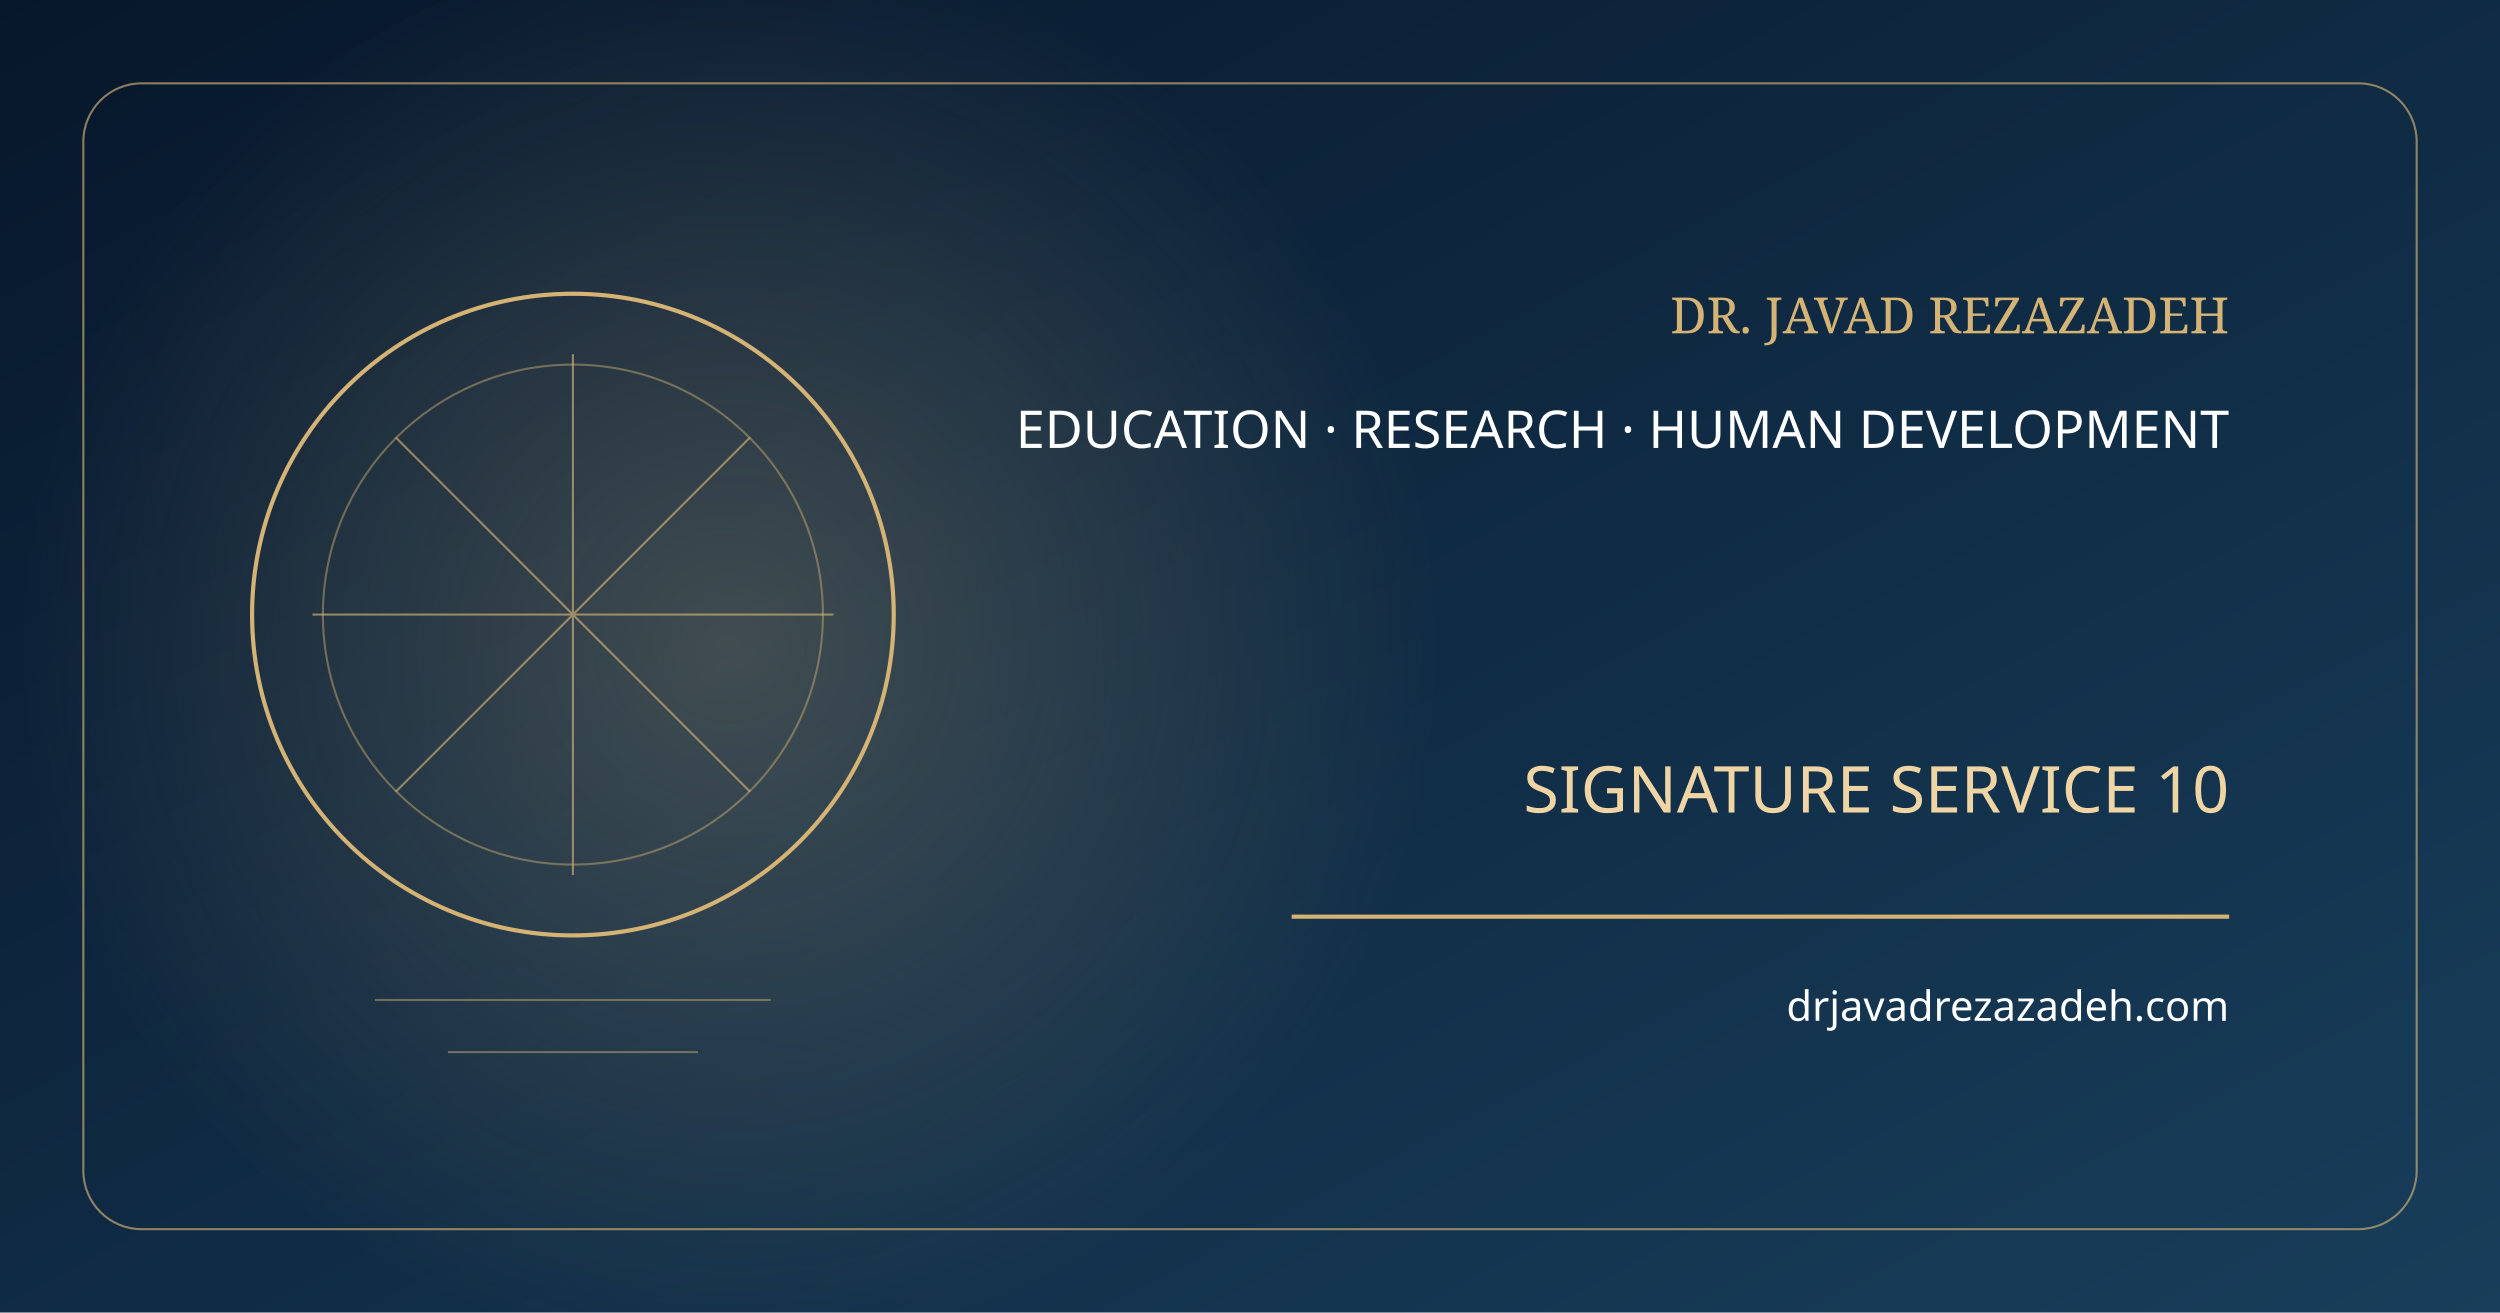
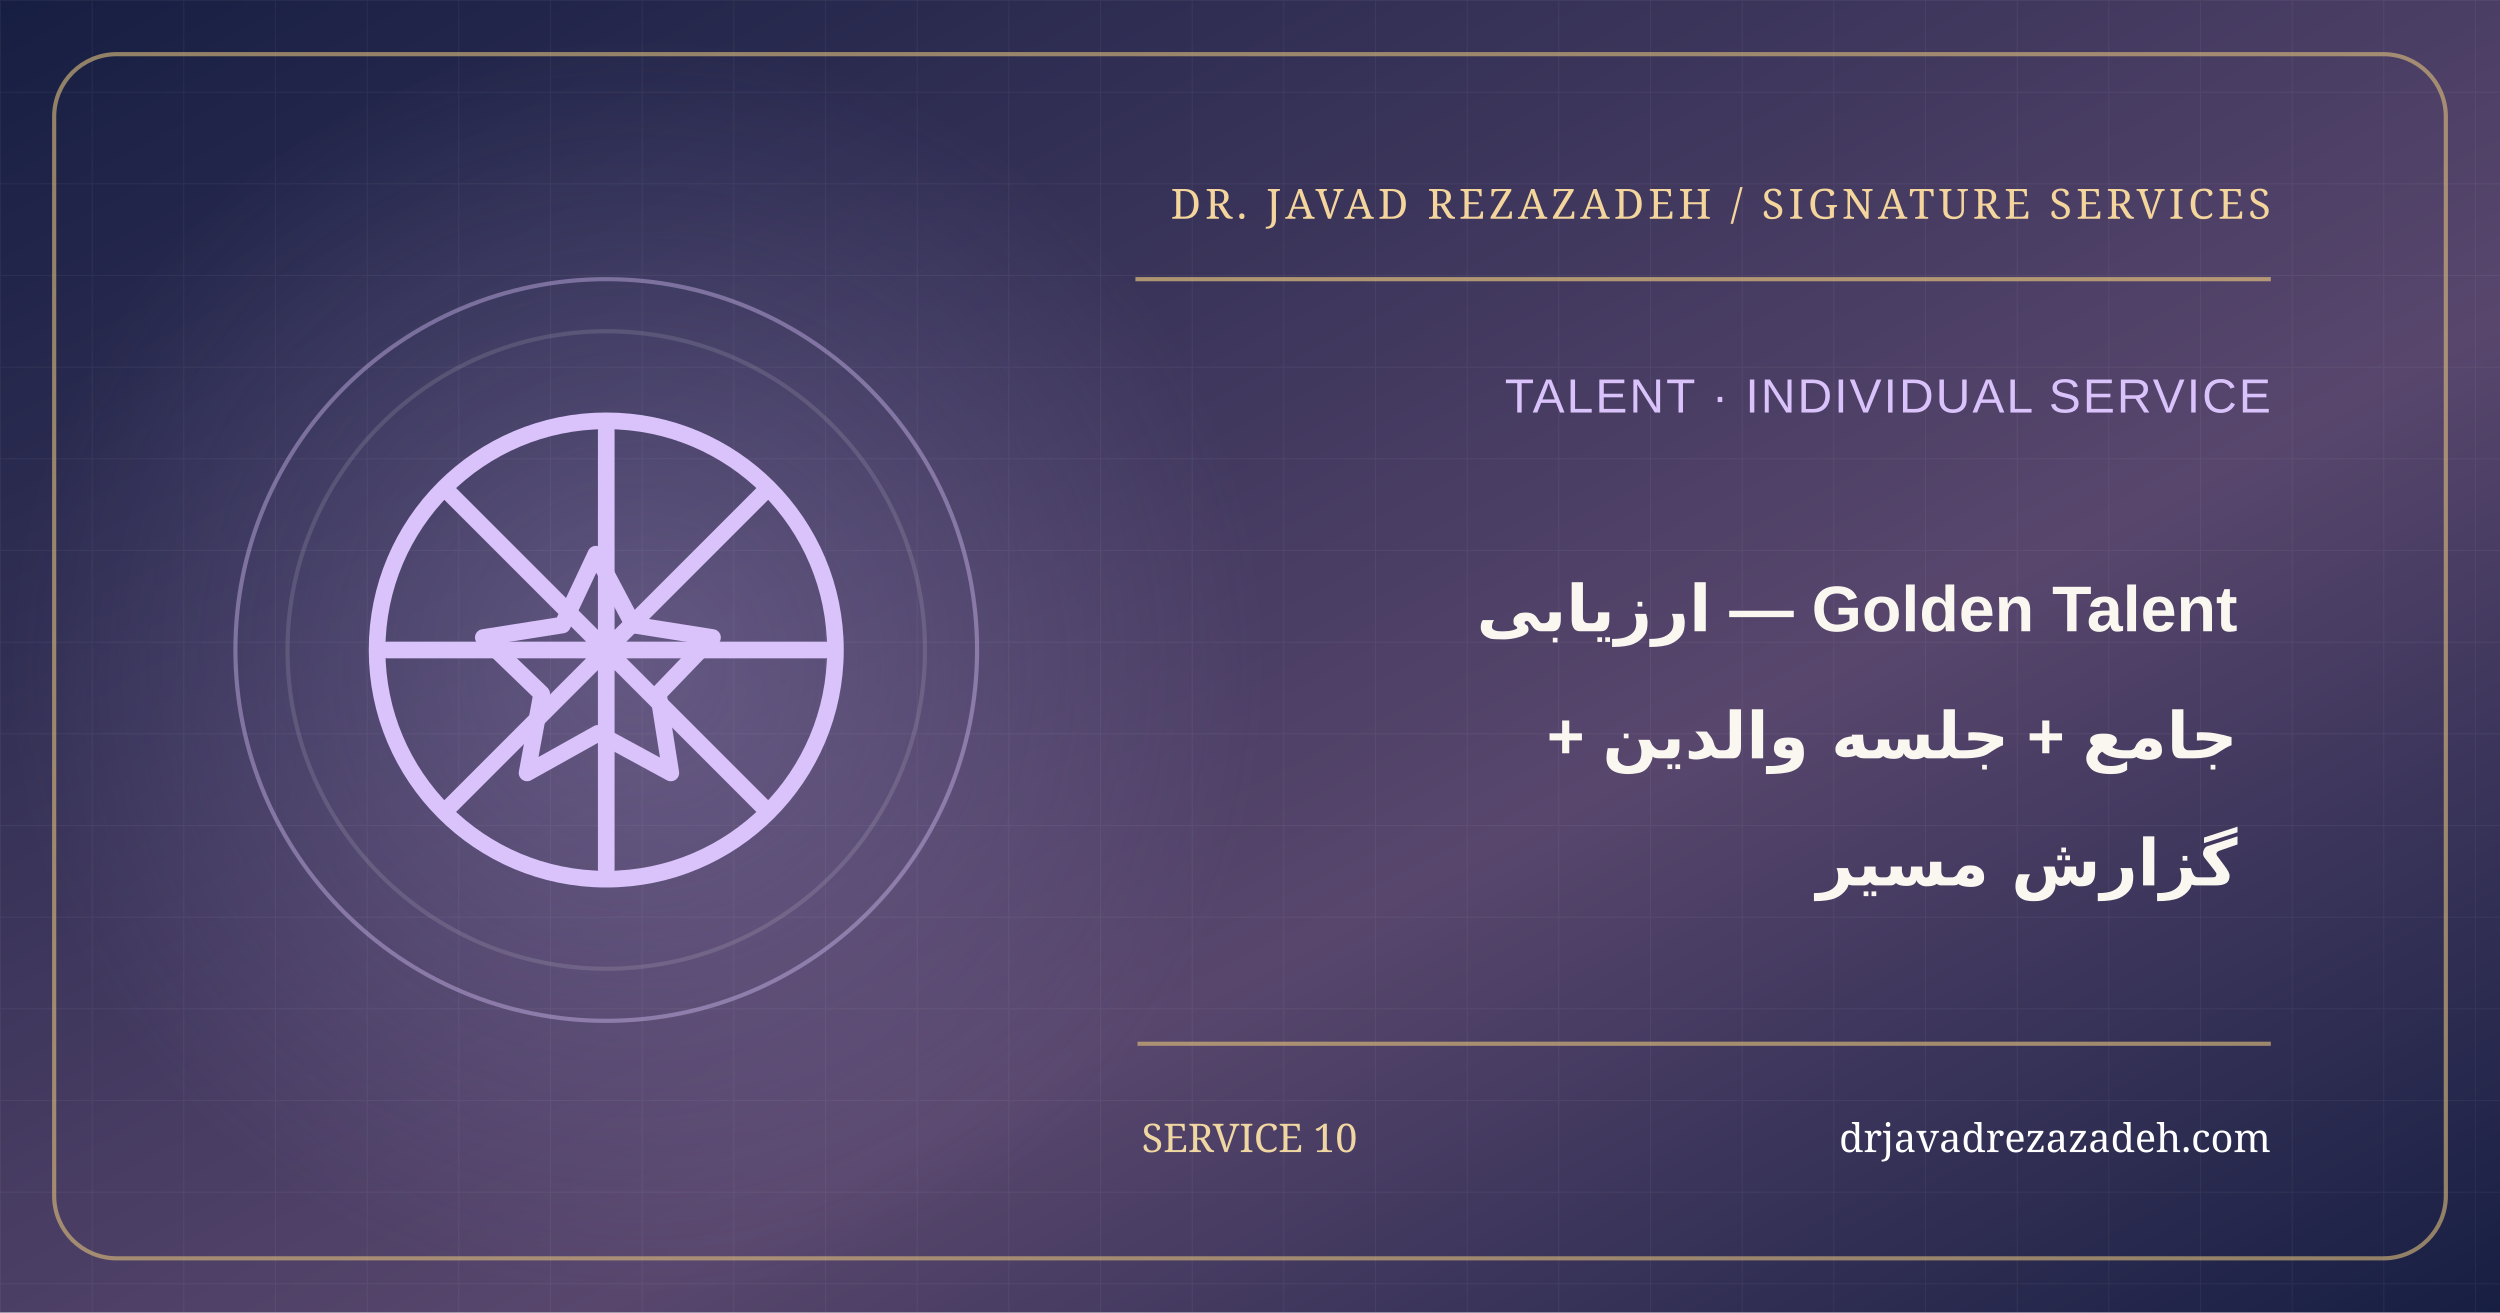
- <svg xmlns="http://www.w3.org/2000/svg" width="1200" height="630" viewBox="0 0 1200 630" role="img" aria-labelledby="t d">
+ <svg xmlns="http://www.w3.org/2000/svg" width="1200" height="630" viewBox="0 0 1200 630" role="img" aria-labelledby="title description">
  <defs>
-     <linearGradient id="bg" x2="1" y2="1">
-       <stop stop-color="#07172B" />
-       <stop offset="1" stop-color="#183E5B" />
+     <linearGradient id="bg" x1="0" y1="0" x2="1" y2="1">
+       <stop stop-color="#161e42" />
+       <stop offset=".62" stop-color="#58466d" />
+       <stop offset="1" stop-color="#161e42" />
    </linearGradient>
    <radialGradient id="glow">
-       <stop stop-color="#E2C58E" stop-opacity=".24" />
-       <stop offset="1" stop-color="#E2C58E" stop-opacity="0" />
+       <stop stop-color="#dac3fa" stop-opacity=".24" />
+       <stop offset="1" stop-color="#dac3fa" stop-opacity="0" />
    </radialGradient>
+     <pattern id="mesh" width="44" height="44" patternUnits="userSpaceOnUse">
+       <path d="M44 0H0V44" fill="none" stroke="#fff" stroke-opacity=".05" />
+     </pattern>
  </defs>
  <rect width="1200" height="630" fill="url(#bg)" />
-   <circle cx="350" cy="310" r="340" fill="url(#glow)" />
-   <g stroke="#D5B375" fill="none">
-     <rect x="40" y="40" width="1120" height="550" rx="28" opacity=".65" />
-     <circle cx="275" cy="295" r="154" stroke-width="2" />
-     <circle cx="275" cy="295" r="120" opacity=".45" />
-     <path d="M150 295h250M275 170v250M190 210l170 170M360 210L190 380" opacity=".65" />
-     <path d="M180 480h190M215 505h120" opacity=".45" />
+   <rect width="1200" height="630" fill="url(#mesh)" />
+   <circle cx="306" cy="320" r="300" fill="url(#glow)" />
+   <rect x="26" y="26" width="1148" height="578" rx="30" fill="none" stroke="#dabb7b" stroke-opacity=".62" stroke-width="2" />
+   <circle cx="291" cy="312" r="178" fill="none" stroke="#dac3fa" stroke-opacity=".4" stroke-width="2" />
+   <circle cx="291" cy="312" r="153" fill="none" stroke="#fff" stroke-opacity=".12" stroke-width="2" />
+   <g transform="translate(291 312)" stroke="#dac3fa" fill="none" stroke-width="8" stroke-linecap="round" stroke-linejoin="round">
+     <circle cx="0" cy="0" r="110" />
+     <path d="M0-105v210M-105 0h210M-76-76L76 76M76-76L-76 76" />
+     <path d="M-5-46l18 34 38 6-26 27 6 38-35-19-34 19 7-38-28-27 38-6Z" />
  </g>
-   <text x="1070" y="160" text-anchor="end" fill="#D5B375" font-size="24" font-family="serif">DR. JAVAD REZAZADEH</text>
-   <text x="1070" y="215" text-anchor="end" fill="#FFFFFF" font-size="25" font-family="sans-serif">EDUCATION · RESEARCH · HUMAN DEVELOPMENT</text>
-   <text x="1070" y="390" text-anchor="end" fill="#F0D5A4" font-size="31" font-family="sans-serif">SIGNATURE SERVICE 10</text>
-   <path d="M620 440h450" stroke="#D5B375" stroke-width="2" />
-   <text x="1070" y="490" text-anchor="end" fill="#FFFFFF" font-size="20" font-family="sans-serif">drjavadrezazadeh.com</text>
+   <path d="M545 134h545" stroke="#dbba7a" stroke-width="2" stroke-opacity=".72" />
+   <text x="1090" y="105" fill="#f4d59b" text-anchor="end" font-family="Georgia,serif" font-size="20" letter-spacing="2">DR. JAVAD REZAZADEH  /  SIGNATURE SERVICES</text>
+   <text x="1090" y="198" fill="#dac3fa" text-anchor="end" font-size="23" font-family="Arial,sans-serif" letter-spacing="1">TALENT  ·  INDIVIDUAL SERVICE</text>
+   <text x="1074" y="303" text-anchor="start" direction="rtl" font-family="Tahoma,Arial,sans-serif" font-weight="700" font-size="31" fill="#faf7f0">Golden Talent — ارزیابی</text>
+   <text x="1074" y="364" text-anchor="start" direction="rtl" font-family="Tahoma,Arial,sans-serif" font-weight="700" font-size="31" fill="#faf7f0">جامع + جلسه والدین +</text>
+   <text x="1074" y="425" text-anchor="start" direction="rtl" font-family="Tahoma,Arial,sans-serif" font-weight="700" font-size="31" fill="#faf7f0">گزارش مسیر</text>
+   <path d="M546 501h544" stroke="#dbba7a" stroke-opacity=".65" stroke-width="2" />
+   <text x="1090" y="553" text-anchor="end" fill="#ffffff" font-family="Georgia,serif" font-size="19">drjavadrezazadeh.com</text>
+   <text x="548" y="553" fill="#f0d7a2" font-size="19" font-family="Georgia,serif">SERVICE 10</text>
</svg>
